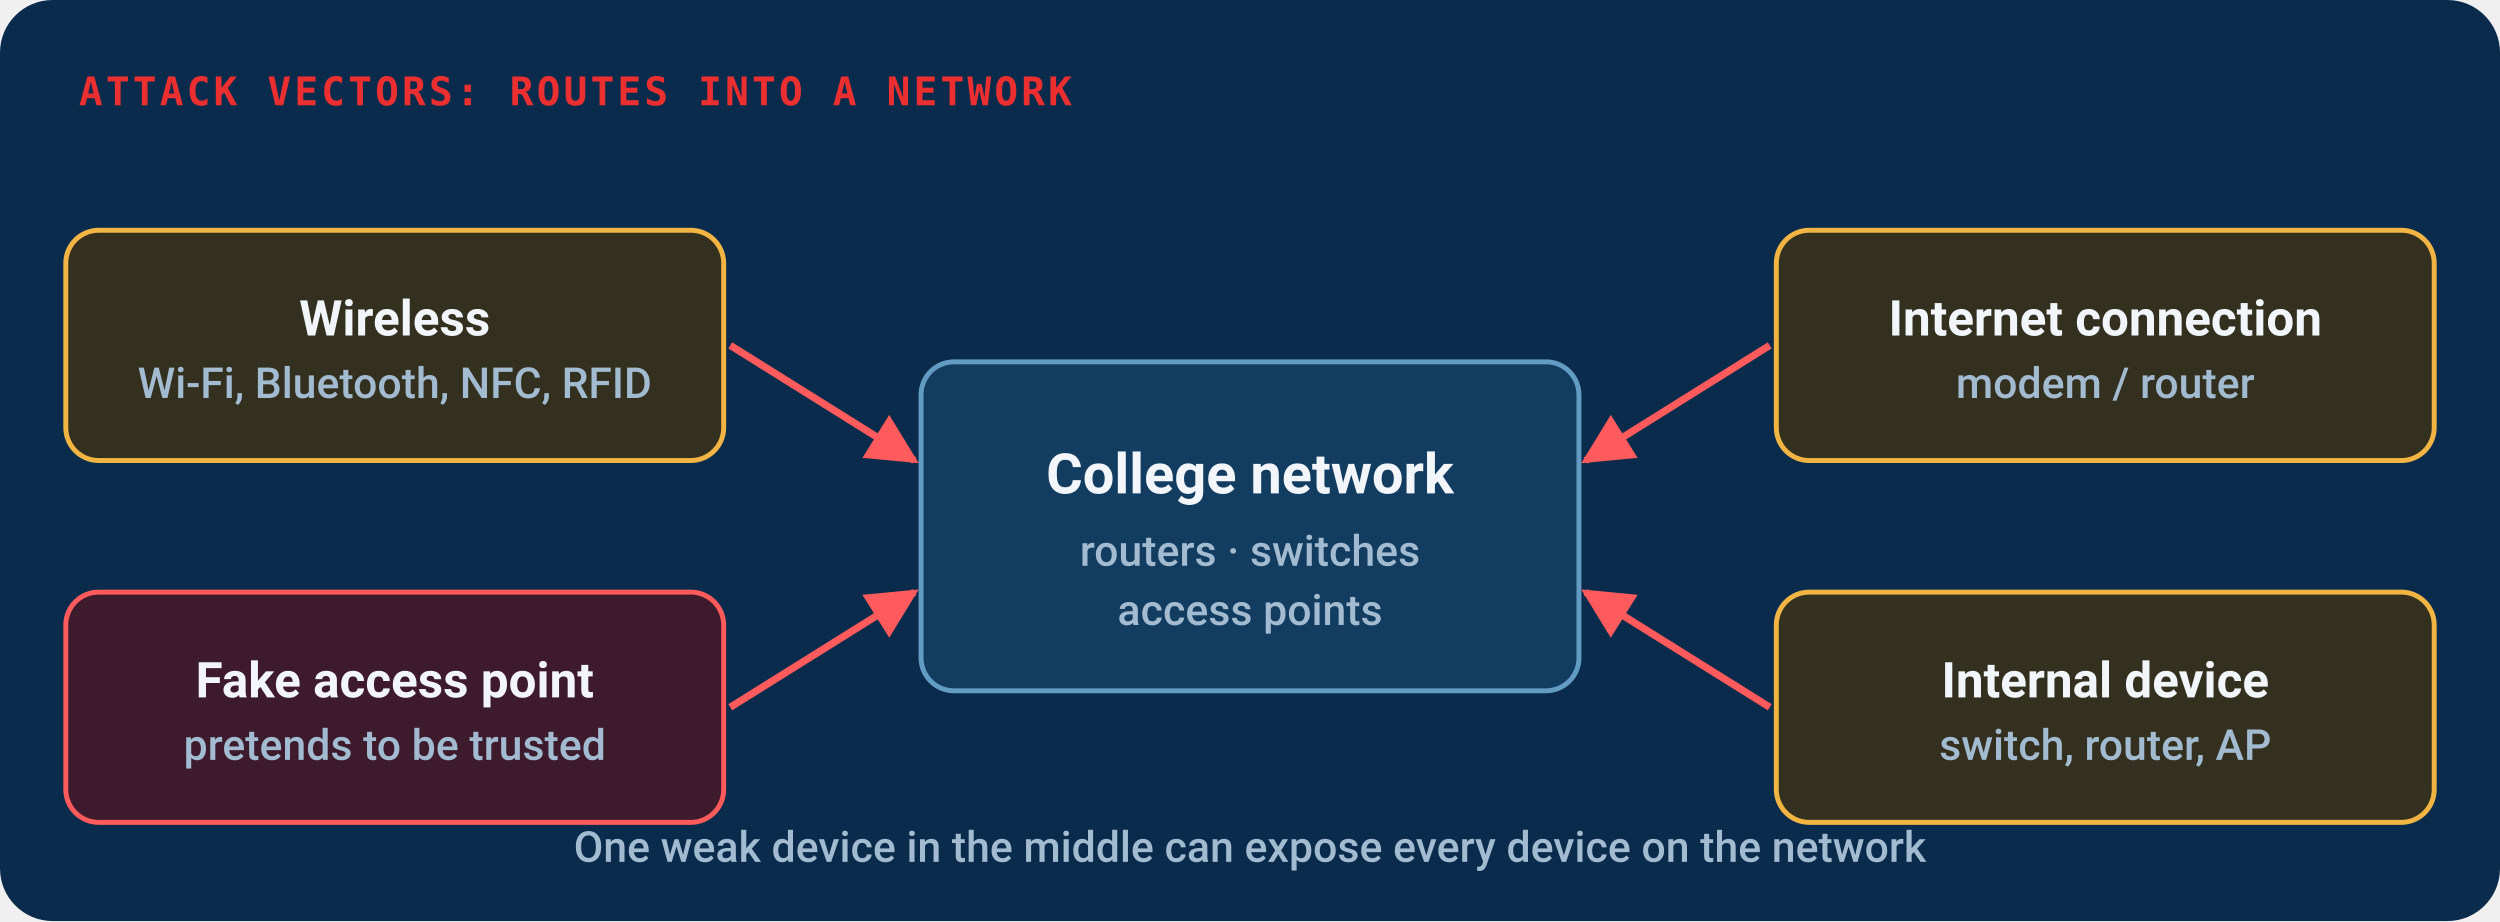
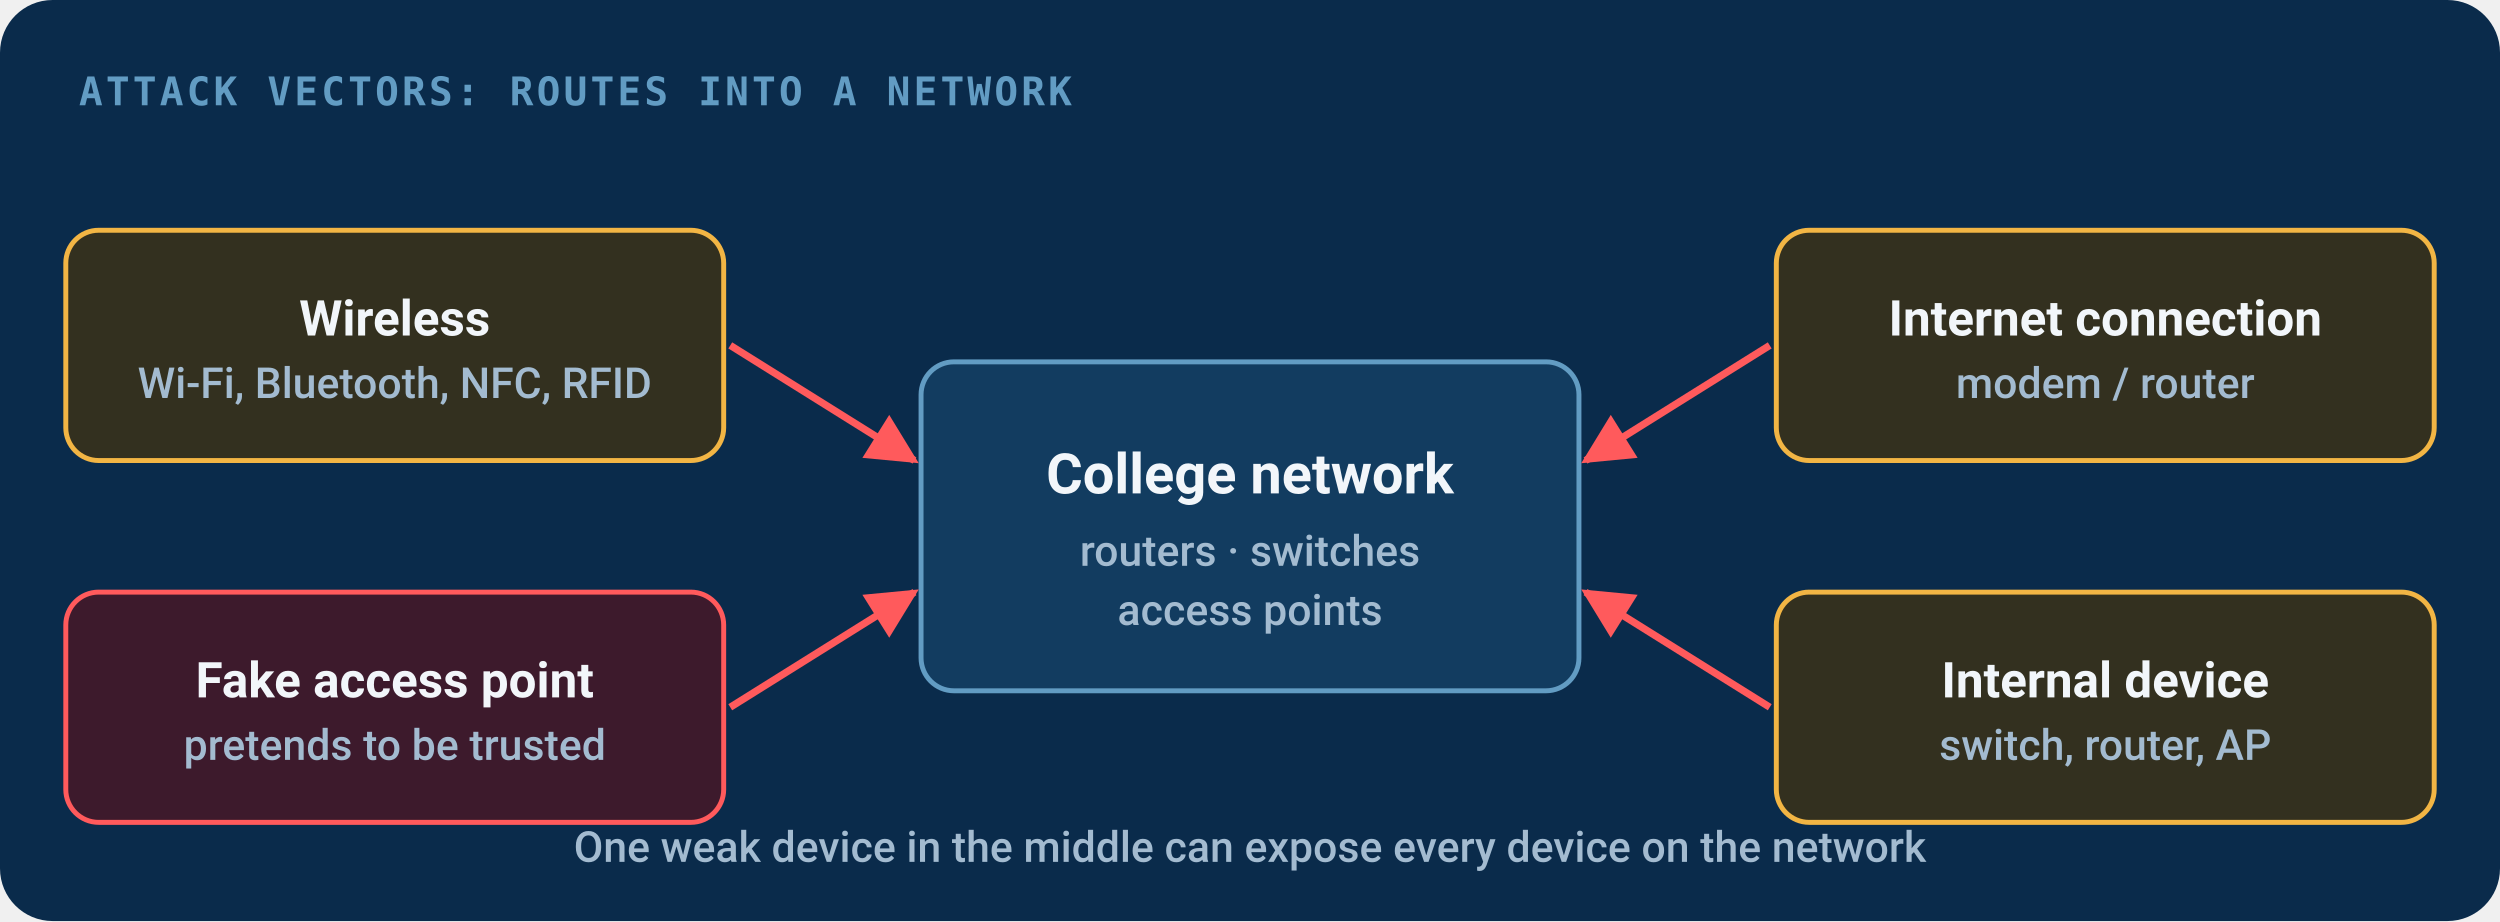
<svg xmlns="http://www.w3.org/2000/svg" viewBox="0 0 760 280" width="760" height="280" role="img" aria-labelledby="t d">
  <style>
.bg{fill:#0a2b4b}
.t{font:600 15px system-ui,-apple-system,'Segoe UI',Roboto,sans-serif;fill:#f2f6fa}
.tb{font:700 17px system-ui,-apple-system,'Segoe UI',Roboto,sans-serif;fill:#f2f6fa}
.s{font:500 13px system-ui,-apple-system,'Segoe UI',Roboto,sans-serif;fill:#a3bbd0}
.m{font:600 13px ui-monospace,Menlo,Consolas,monospace;fill:#f2f6fa}
- .h{font:700 12px ui-monospace,Menlo,Consolas,monospace;fill:#eb2f31;letter-spacing:.08em}
+ .h{font:700 12px ui-monospace,Menlo,Consolas,monospace;fill:#629cc3;letter-spacing:.08em}
.w{fill:#ffffff}
.box{fill:#0f3557;stroke:#2c5a80;stroke-width:1.5}
.acc{fill:#123c60;stroke:#629cc3;stroke-width:1.5}
.bad{fill:#3d1a2c;stroke:#ff5a5c;stroke-width:1.5}
.good{fill:#0f3b3a;stroke:#4cc38a;stroke-width:1.5}
.amb{fill:#33301f;stroke:#f2b544;stroke-width:1.5}
.dim{fill:#0c3052;stroke:#24496b;stroke-width:1.5}
- .solid-acc{fill:#629cc3}.solid-bad{fill:#eb2f31}.solid-good{fill:#2f9a5f}.solid-amb{fill:#c98f22}.solid-ink{fill:#f2f6fa}
+ .solid-acc{fill:#629cc3}.solid-bad{fill:#3f7aa3}.solid-good{fill:#2f9a5f}.solid-amb{fill:#c98f22}.solid-ink{fill:#f2f6fa}
.ln{stroke:#a3bbd0;stroke-width:2;fill:none}
.ln-acc{stroke:#629cc3;stroke-width:2.2;fill:none}
.ln-bad{stroke:#ff5a5c;stroke-width:2.2;fill:none}
.ln-good{stroke:#4cc38a;stroke-width:2.2;fill:none}
.dash{stroke-dasharray:6 5}
.tx-acc{fill:#629cc3}.tx-bad{fill:#ff5a5c}.tx-good{fill:#4cc38a}.tx-amb{fill:#f2b544}
.ic{fill:none;stroke:#f2f6fa;stroke-width:2;stroke-linecap:round;stroke-linejoin:round}
.ic-bad{fill:none;stroke:#ff5a5c;stroke-width:2;stroke-linecap:round;stroke-linejoin:round}
.ic-acc{fill:none;stroke:#629cc3;stroke-width:2;stroke-linecap:round;stroke-linejoin:round}
.mk-ln{fill:#a3bbd0}.mk-acc{fill:#629cc3}.mk-bad{fill:#ff5a5c}.mk-good{fill:#4cc38a}
</style>
  <defs>
    <marker id="a-ln" viewBox="0 0 10 10" refX="9" refY="5" markerWidth="7" markerHeight="7" orient="auto-start-reverse">
      <path d="M0 0 10 5 0 10z" class="mk-ln" />
    </marker>
    <marker id="a-acc" viewBox="0 0 10 10" refX="9" refY="5" markerWidth="7" markerHeight="7" orient="auto-start-reverse">
      <path d="M0 0 10 5 0 10z" class="mk-acc" />
    </marker>
    <marker id="a-bad" viewBox="0 0 10 10" refX="9" refY="5" markerWidth="7" markerHeight="7" orient="auto-start-reverse">
      <path d="M0 0 10 5 0 10z" class="mk-bad" />
    </marker>
    <marker id="a-good" viewBox="0 0 10 10" refX="9" refY="5" markerWidth="7" markerHeight="7" orient="auto-start-reverse">
      <path d="M0 0 10 5 0 10z" class="mk-good" />
    </marker>
  </defs>
  <rect class="bg" width="760" height="280" rx="16" />
  <text x="24" y="32" class="h" text-anchor="start">ATTACK VECTORS: ROUTES INTO A NETWORK</text>
  <rect x="280" y="110" width="200" height="100" rx="10" class="acc" />
  <text x="380" y="150" class="tb" text-anchor="middle">College network</text>
  <text x="380" y="172" class="s" text-anchor="middle">routers · switches</text>
  <text x="380" y="190" class="s" text-anchor="middle">access points</text>
  <rect x="20" y="70" width="200" height="70" rx="10" class="amb" />
  <text x="120.0" y="102.0" class="t" text-anchor="middle">Wireless</text>
  <text x="120.0" y="121.0" class="s" text-anchor="middle">Wi-Fi, Bluetooth, NFC, RFID</text>
  <rect x="20" y="180" width="200" height="70" rx="10" class="bad" />
  <text x="120.0" y="212.0" class="t" text-anchor="middle">Fake access point</text>
  <text x="120.0" y="231.0" class="s" text-anchor="middle">pretends to be trusted</text>
  <rect x="540" y="70" width="200" height="70" rx="10" class="amb" />
  <text x="640.0" y="102.0" class="t" text-anchor="middle">Internet connection</text>
  <text x="640.0" y="121.0" class="s" text-anchor="middle">modem / router</text>
  <rect x="540" y="180" width="200" height="70" rx="10" class="amb" />
  <text x="640.0" y="212.0" class="t" text-anchor="middle">Internal device</text>
  <text x="640.0" y="231.0" class="s" text-anchor="middle">switch, router, AP</text>
  <path d="M222 105 L278 140" class="ln-bad" marker-end="url(#a-bad)" />
  <path d="M222 215 L278 180" class="ln-bad" marker-end="url(#a-bad)" />
  <path d="M538 105 L482 140" class="ln-bad" marker-end="url(#a-bad)" />
  <path d="M538 215 L482 180" class="ln-bad" marker-end="url(#a-bad)" />
  <text x="380" y="262" class="s" text-anchor="middle">One weak device in the middle can expose every device on the network</text>
</svg>
